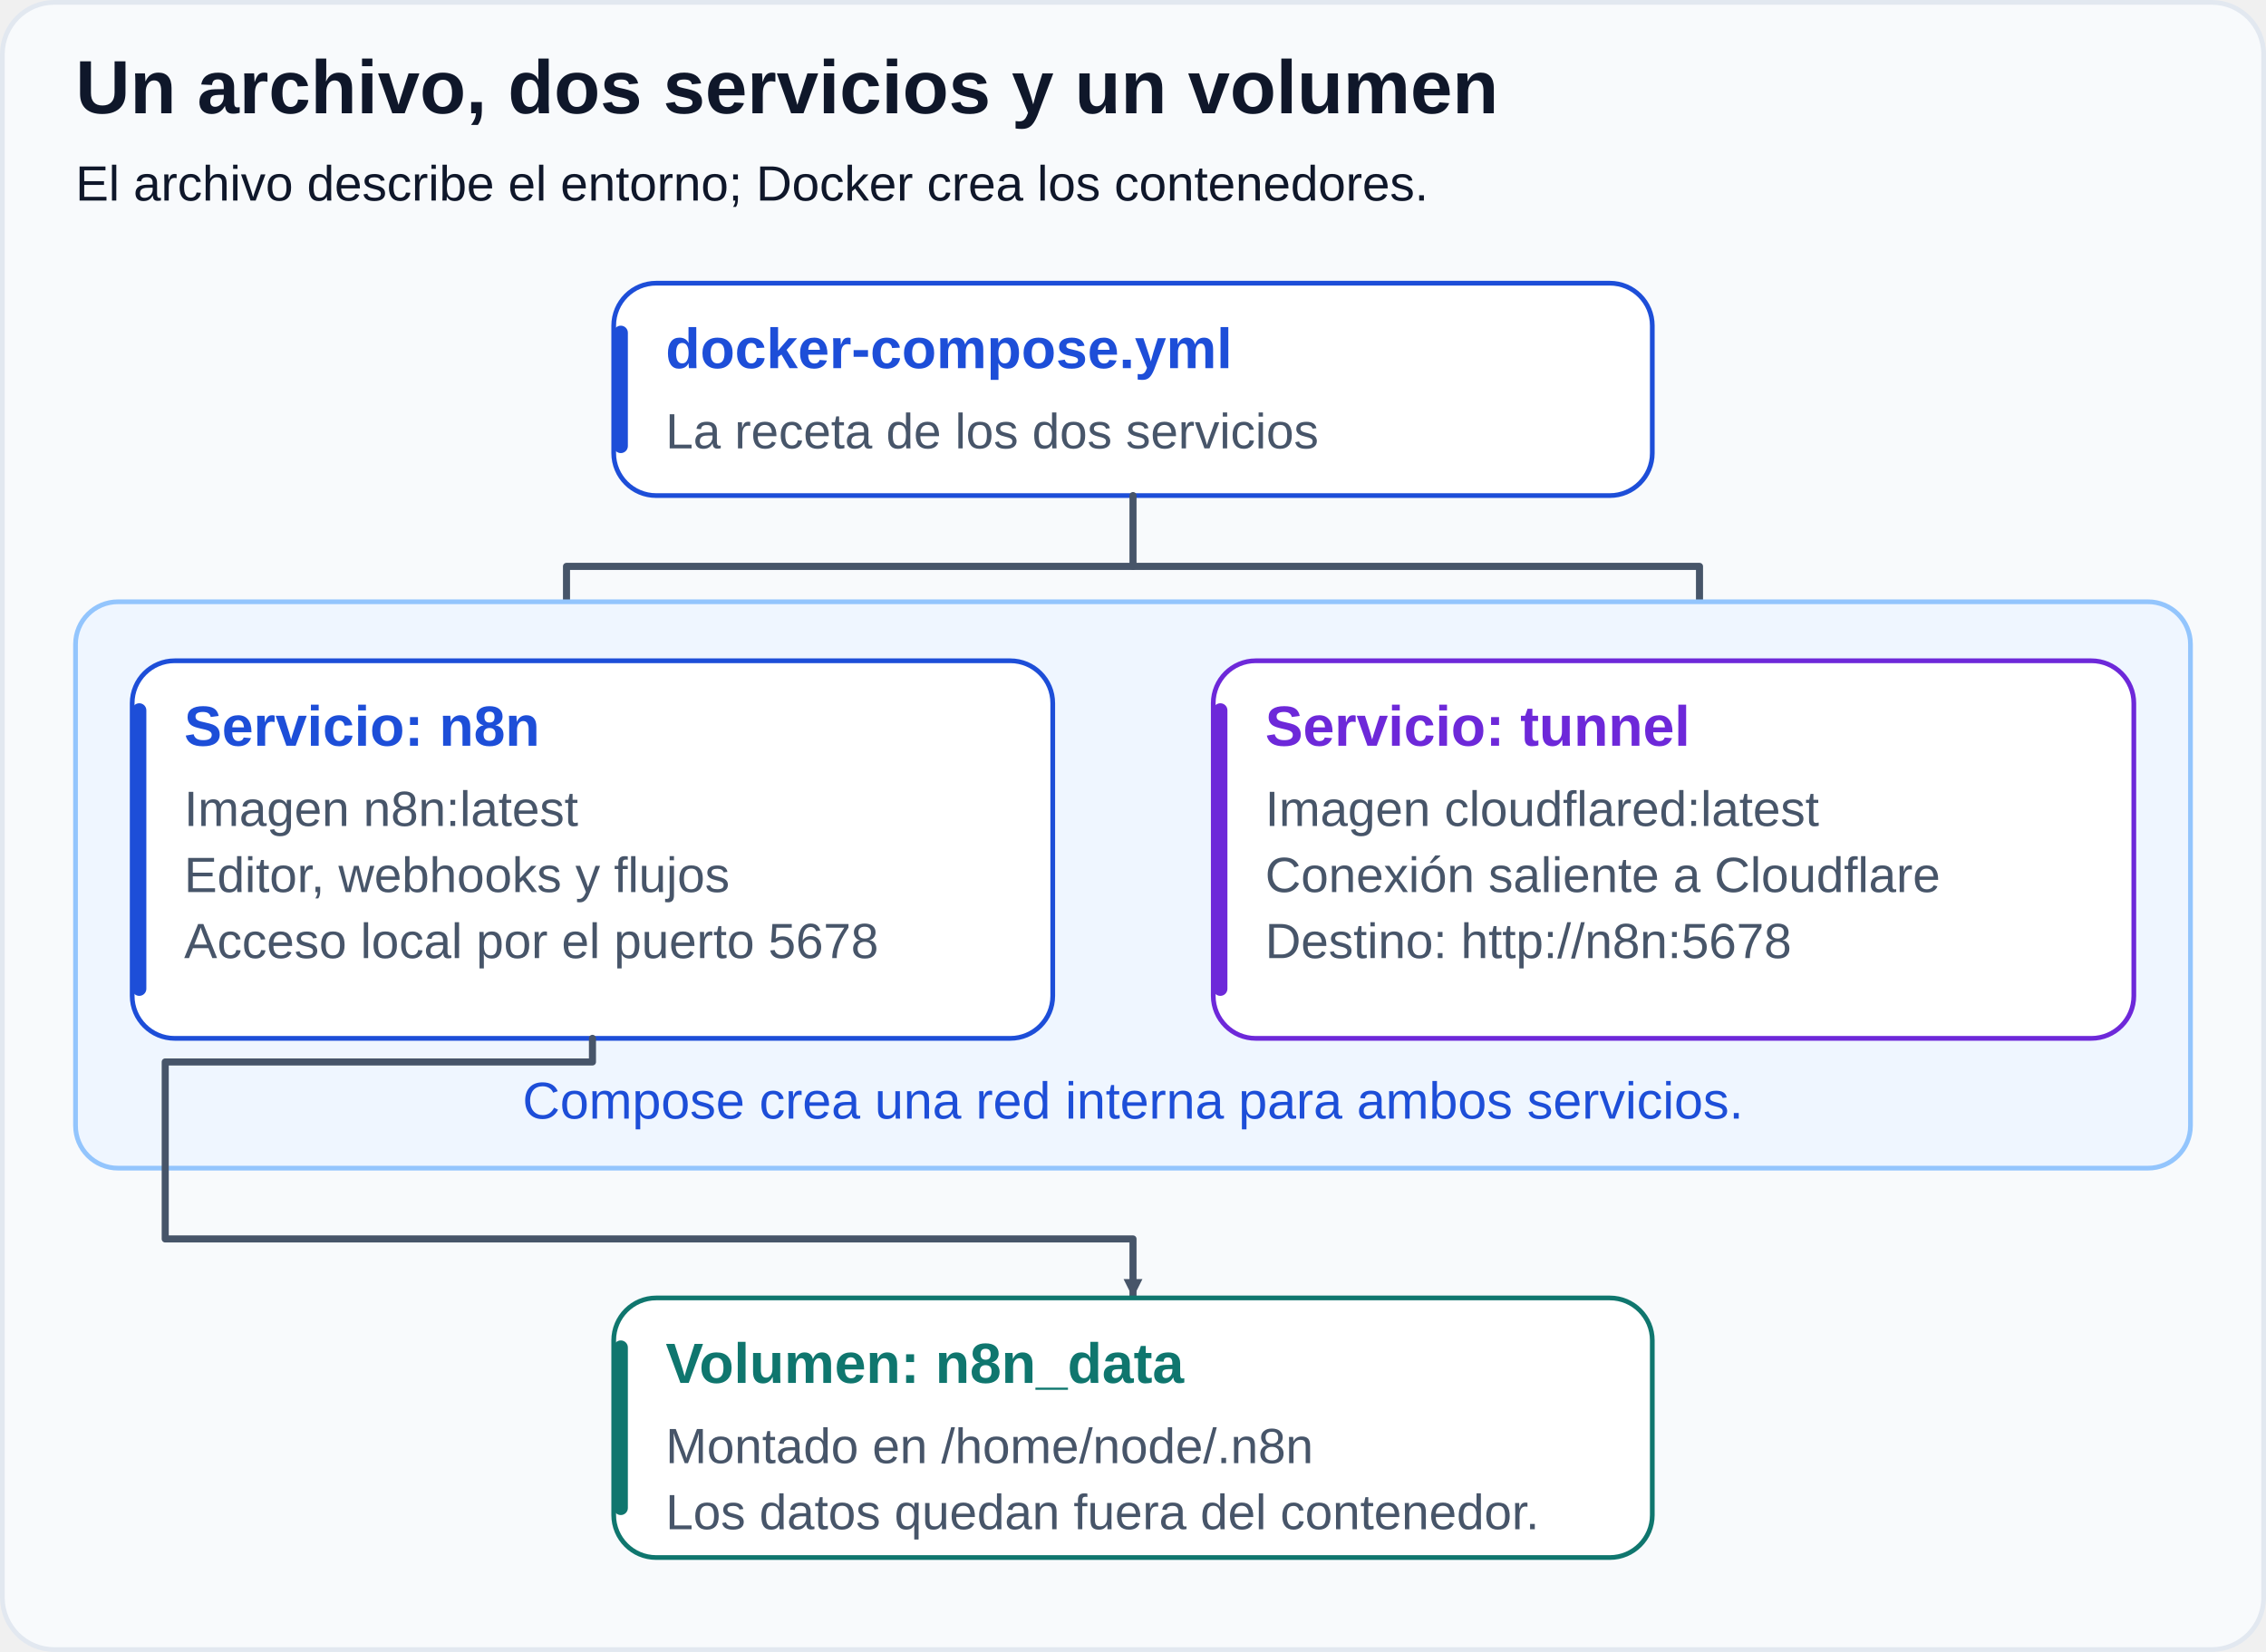
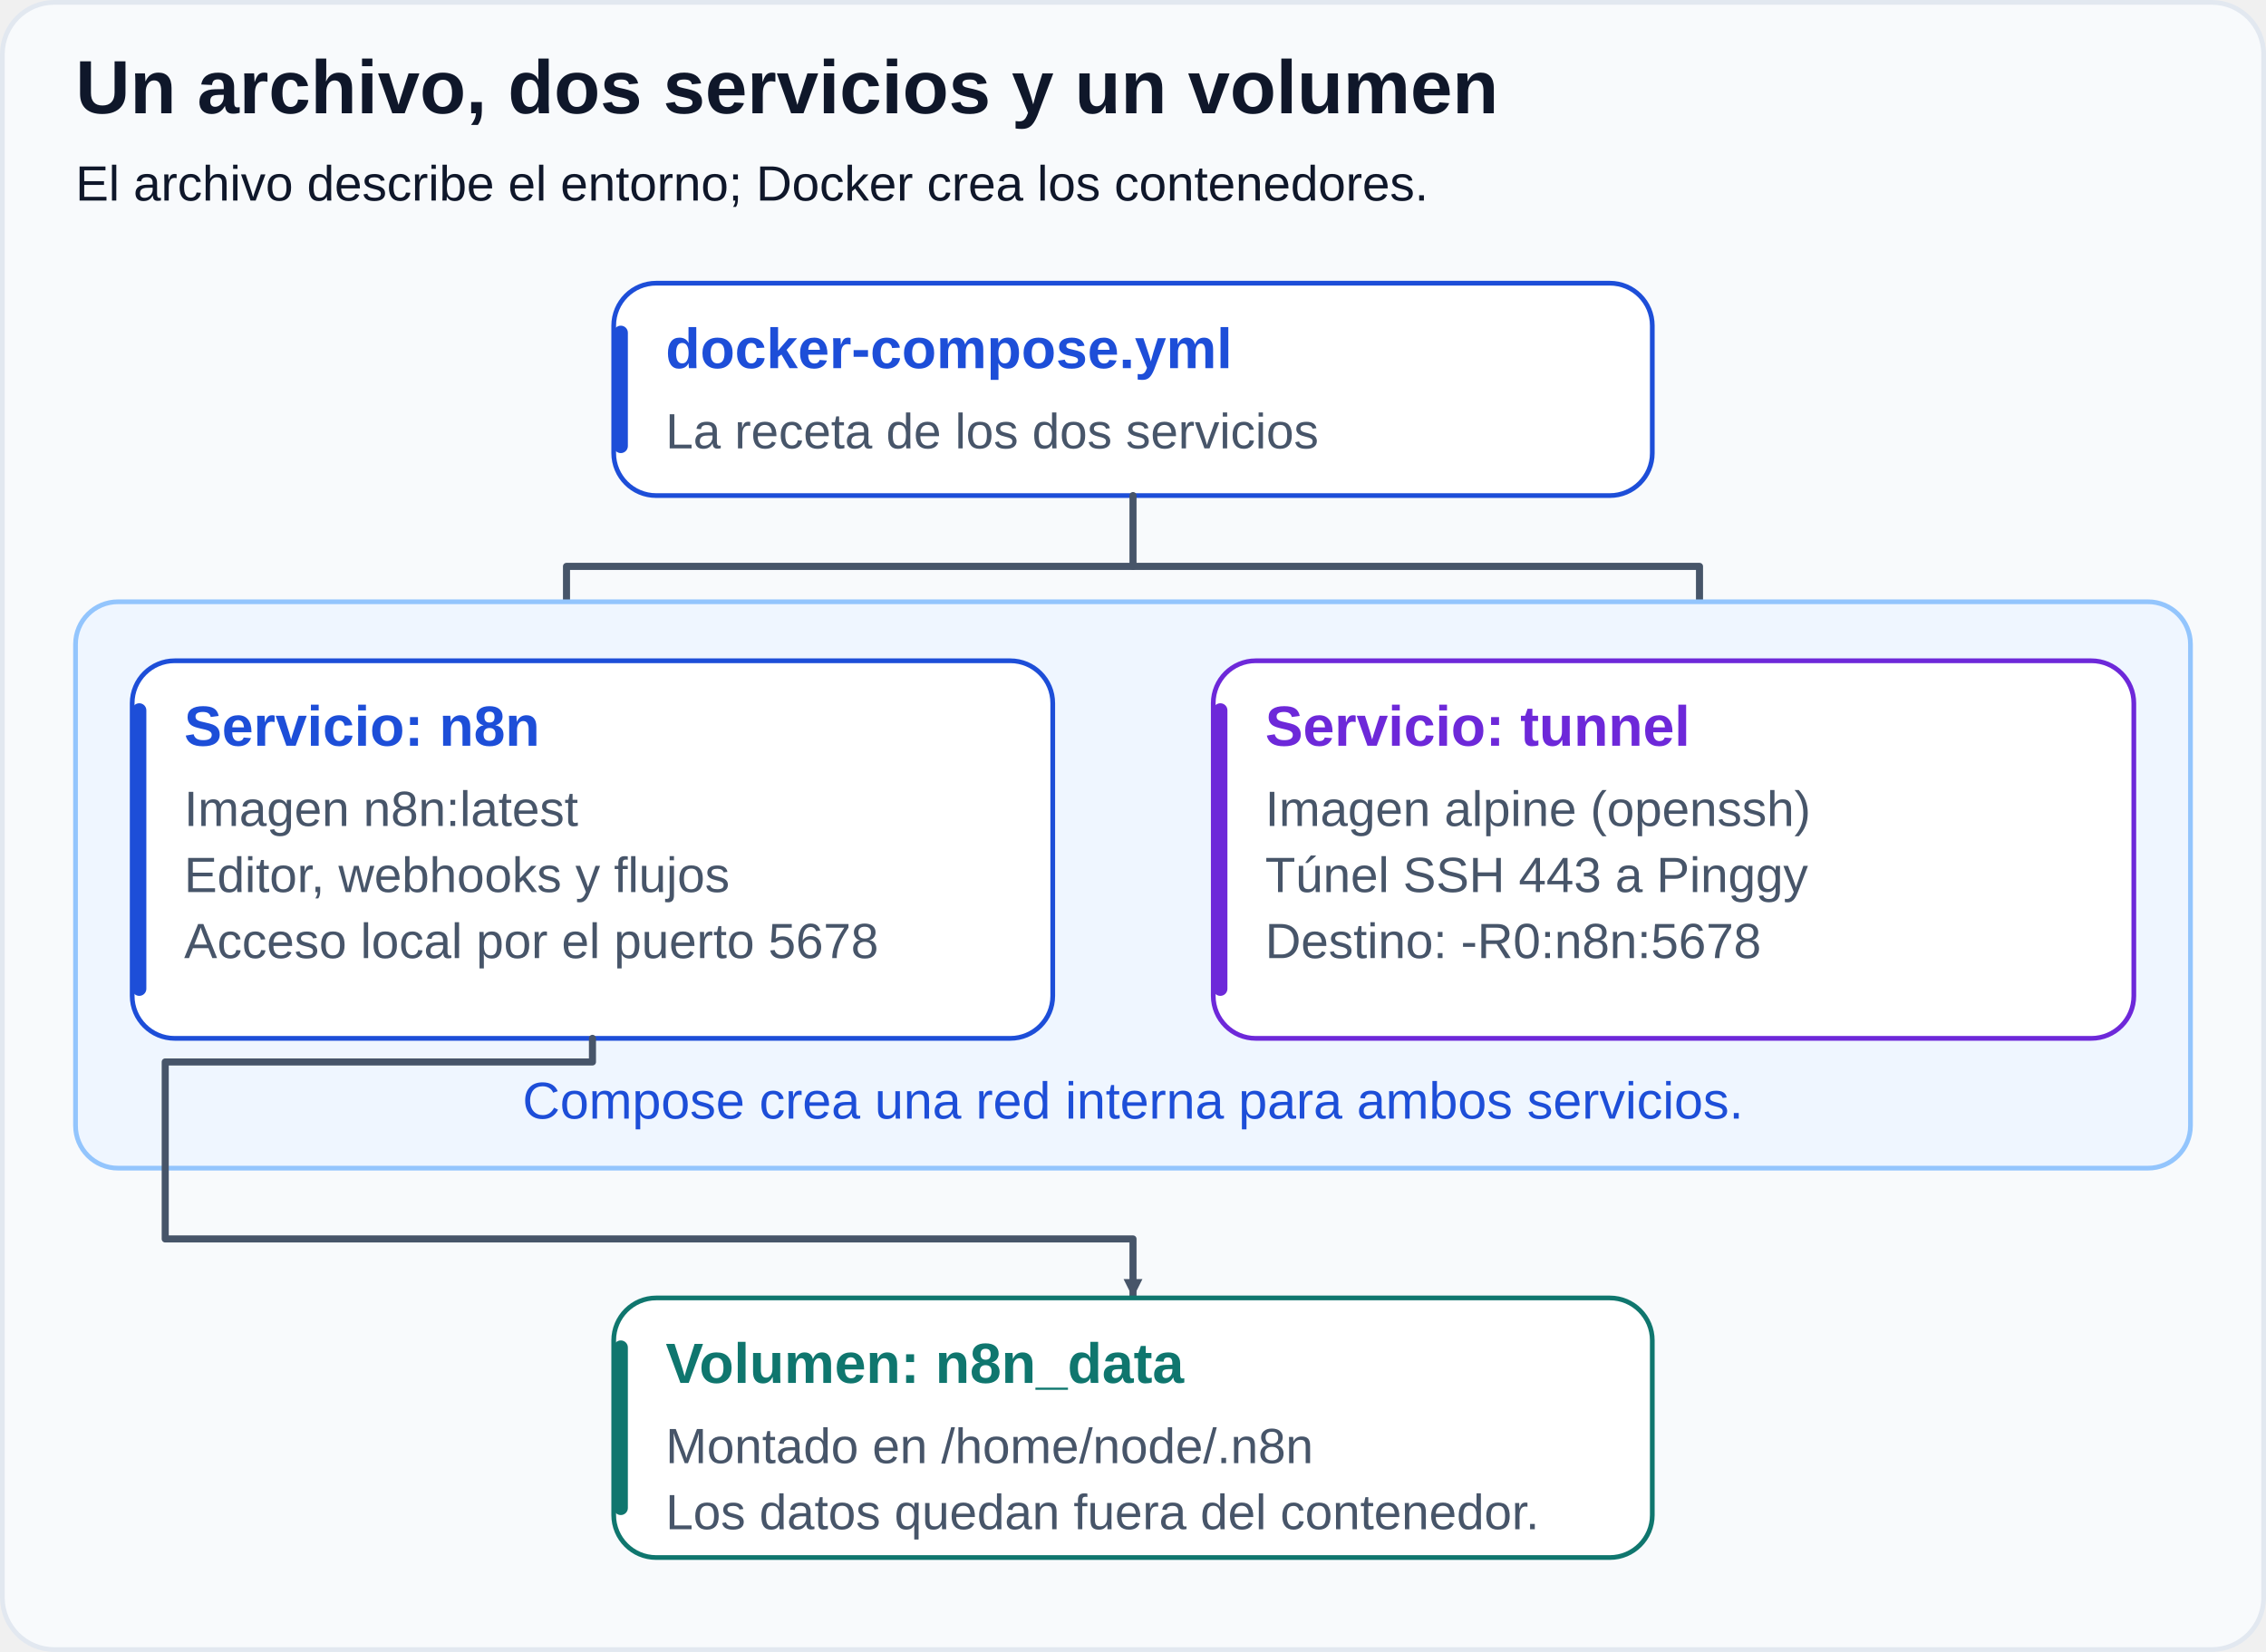
<svg xmlns="http://www.w3.org/2000/svg" viewBox="0 0 960 700" width="960" height="700" role="img" aria-labelledby="title desc">
  <defs>
    <marker id="arrow" markerWidth="10" markerHeight="10" refX="8" refY="4" orient="auto" markerUnits="userSpaceOnUse">
      <path d="M0,0 L8,4 L0,8 Z" fill="#475569" />
    </marker>
  </defs>
  <rect x="1" y="1" width="958" height="698" rx="22" fill="#f8fafc" stroke="#e2e8f0" stroke-width="2" />
  <text x="32" y="48" font-family="Segoe UI, Arial, sans-serif" font-size="32" fill="#0f172a" font-weight="700" text-anchor="start">Un archivo, dos servicios y un volumen</text>
  <text x="32" y="85" font-family="Segoe UI, Arial, sans-serif" font-size="21" fill="#0f172a" font-weight="400" text-anchor="start">El archivo describe el entorno; Docker crea los contenedores.</text>
  <rect x="260" y="120" width="440" height="90" rx="18" fill="#fff" stroke="#1d4ed8" stroke-width="2" />
  <rect x="260" y="138" width="6" height="54" rx="3" fill="#1d4ed8" />
  <text x="282" y="156" font-family="Segoe UI, Arial, sans-serif" font-size="24" fill="#1d4ed8" font-weight="700" text-anchor="start">docker-compose.yml</text>
  <text x="282" y="190" font-family="Segoe UI, Arial, sans-serif" font-size="21" fill="#475569" font-weight="400" text-anchor="start">La receta de los dos servicios</text>
  <path d="M480 210 V240 H240 V280" fill="none" stroke="#475569" stroke-width="3" stroke-linejoin="round" stroke-linecap="round" marker-end="url(#arrow)" />
  <path d="M480 240 H720 V280" fill="none" stroke="#475569" stroke-width="3" stroke-linejoin="round" stroke-linecap="round" marker-end="url(#arrow)" />
  <rect x="32" y="255" width="896" height="240" rx="18" fill="#eff6ff" stroke="#93c5fd" stroke-width="2" />
  <rect x="56" y="280" width="390" height="160" rx="18" fill="#fff" stroke="#1d4ed8" stroke-width="2" />
  <rect x="56" y="298" width="6" height="124" rx="3" fill="#1d4ed8" />
  <text x="78" y="316" font-family="Segoe UI, Arial, sans-serif" font-size="24" fill="#1d4ed8" font-weight="700" text-anchor="start">Servicio: n8n</text>
  <text x="78" y="350" font-family="Segoe UI, Arial, sans-serif" font-size="21" fill="#475569" font-weight="400" text-anchor="start">Imagen n8n:latest</text>
  <text x="78" y="378" font-family="Segoe UI, Arial, sans-serif" font-size="21" fill="#475569" font-weight="400" text-anchor="start">Editor, webhooks y flujos</text>
  <text x="78" y="406" font-family="Segoe UI, Arial, sans-serif" font-size="21" fill="#475569" font-weight="400" text-anchor="start">Acceso local por el puerto 5678</text>
  <rect x="514" y="280" width="390" height="160" rx="18" fill="#fff" stroke="#6d28d9" stroke-width="2" />
  <rect x="514" y="298" width="6" height="124" rx="3" fill="#6d28d9" />
  <text x="536" y="316" font-family="Segoe UI, Arial, sans-serif" font-size="24" fill="#6d28d9" font-weight="700" text-anchor="start">Servicio: tunnel</text>
-   <text x="536" y="350" font-family="Segoe UI, Arial, sans-serif" font-size="21" fill="#475569" font-weight="400" text-anchor="start">Imagen cloudflared:latest</text>
-   <text x="536" y="378" font-family="Segoe UI, Arial, sans-serif" font-size="21" fill="#475569" font-weight="400" text-anchor="start">Conexión saliente a Cloudflare</text>
-   <text x="536" y="406" font-family="Segoe UI, Arial, sans-serif" font-size="21" fill="#475569" font-weight="400" text-anchor="start">Destino: http://n8n:5678</text>
+   <text x="536" y="350" font-family="Segoe UI, Arial, sans-serif" font-size="21" fill="#475569" font-weight="400" text-anchor="start">Imagen alpine (openssh)</text>
+   <text x="536" y="378" font-family="Segoe UI, Arial, sans-serif" font-size="21" fill="#475569" font-weight="400" text-anchor="start">Túnel SSH 443 a Pinggy</text>
+   <text x="536" y="406" font-family="Segoe UI, Arial, sans-serif" font-size="21" fill="#475569" font-weight="400" text-anchor="start">Destino: -R0:n8n:5678</text>
  <text x="480" y="474" font-family="Segoe UI, Arial, sans-serif" font-size="22" fill="#1d4ed8" font-weight="400" text-anchor="middle">Compose crea una red interna para ambos servicios.</text>
  <path d="M251 440 V450 H70 V525 H480 V550" fill="none" stroke="#475569" stroke-width="3" stroke-linejoin="round" stroke-linecap="round" marker-end="url(#arrow)" />
  <rect x="260" y="550" width="440" height="110" rx="18" fill="#fff" stroke="#0f766e" stroke-width="2" />
  <rect x="260" y="568" width="6" height="74" rx="3" fill="#0f766e" />
  <text x="282" y="586" font-family="Segoe UI, Arial, sans-serif" font-size="24" fill="#0f766e" font-weight="700" text-anchor="start">Volumen: n8n_data</text>
  <text x="282" y="620" font-family="Segoe UI, Arial, sans-serif" font-size="21" fill="#475569" font-weight="400" text-anchor="start">Montado en /home/node/.n8n</text>
  <text x="282" y="648" font-family="Segoe UI, Arial, sans-serif" font-size="21" fill="#475569" font-weight="400" text-anchor="start">Los datos quedan fuera del contenedor.</text>
</svg>
